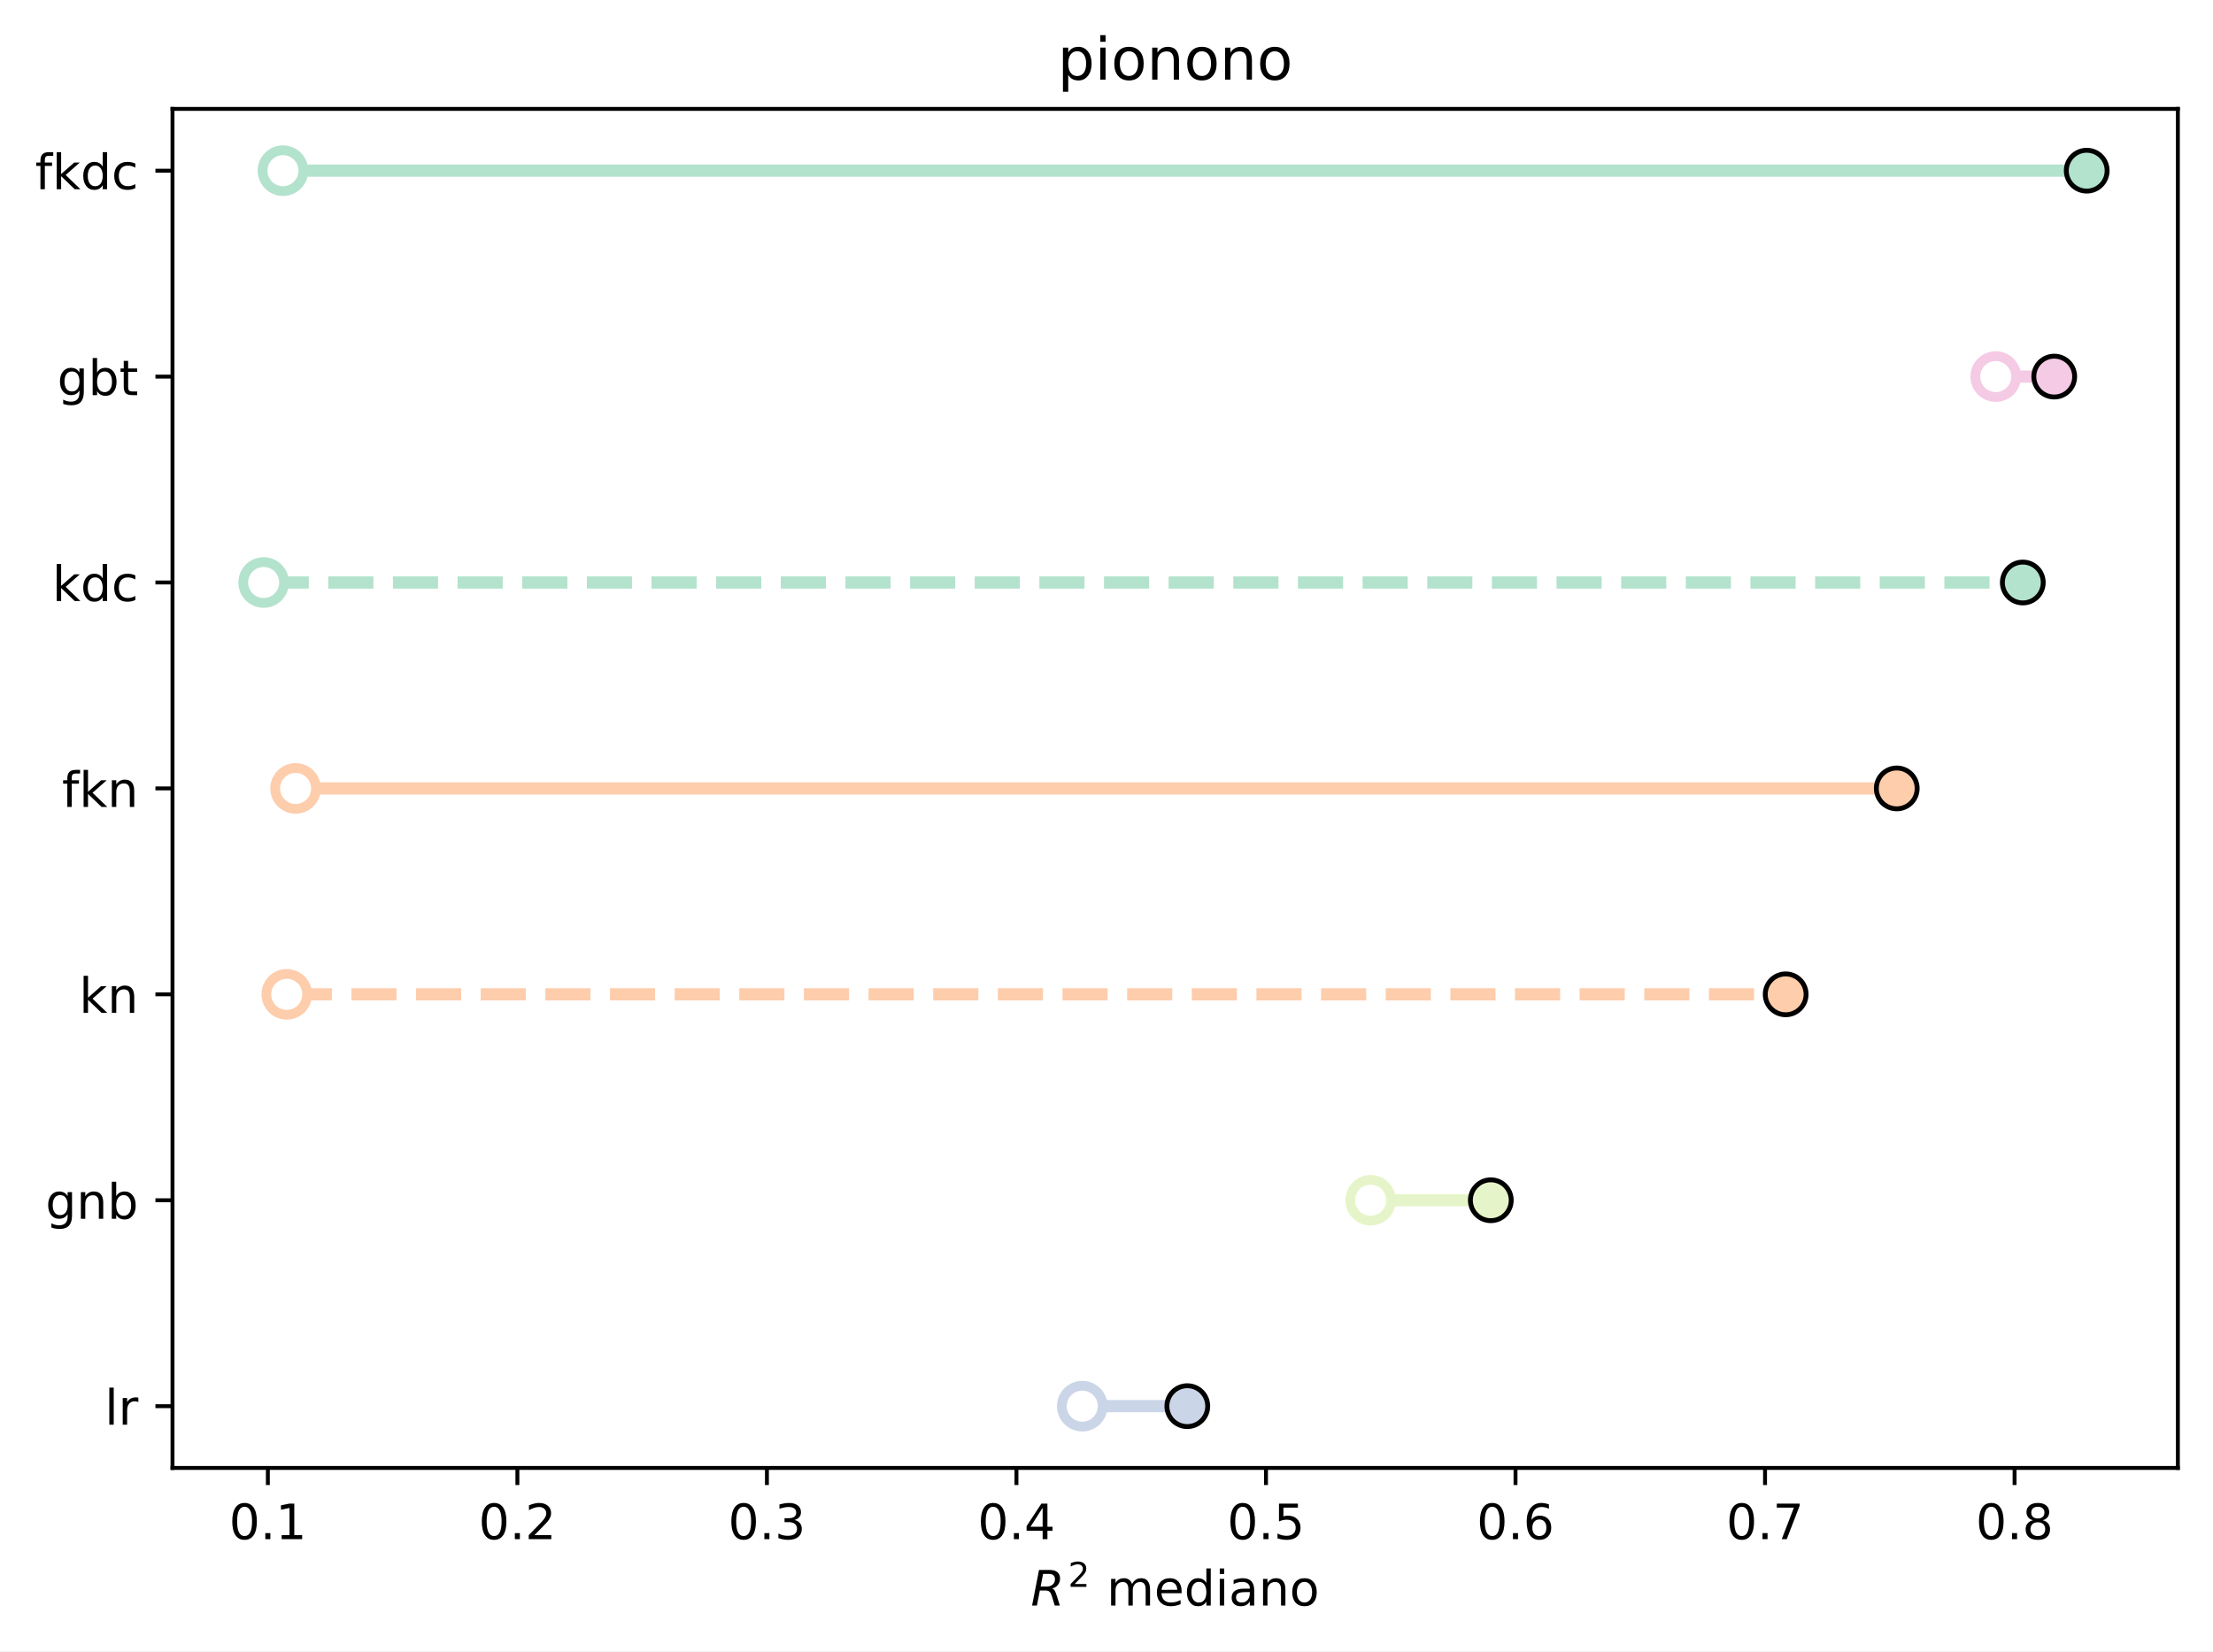
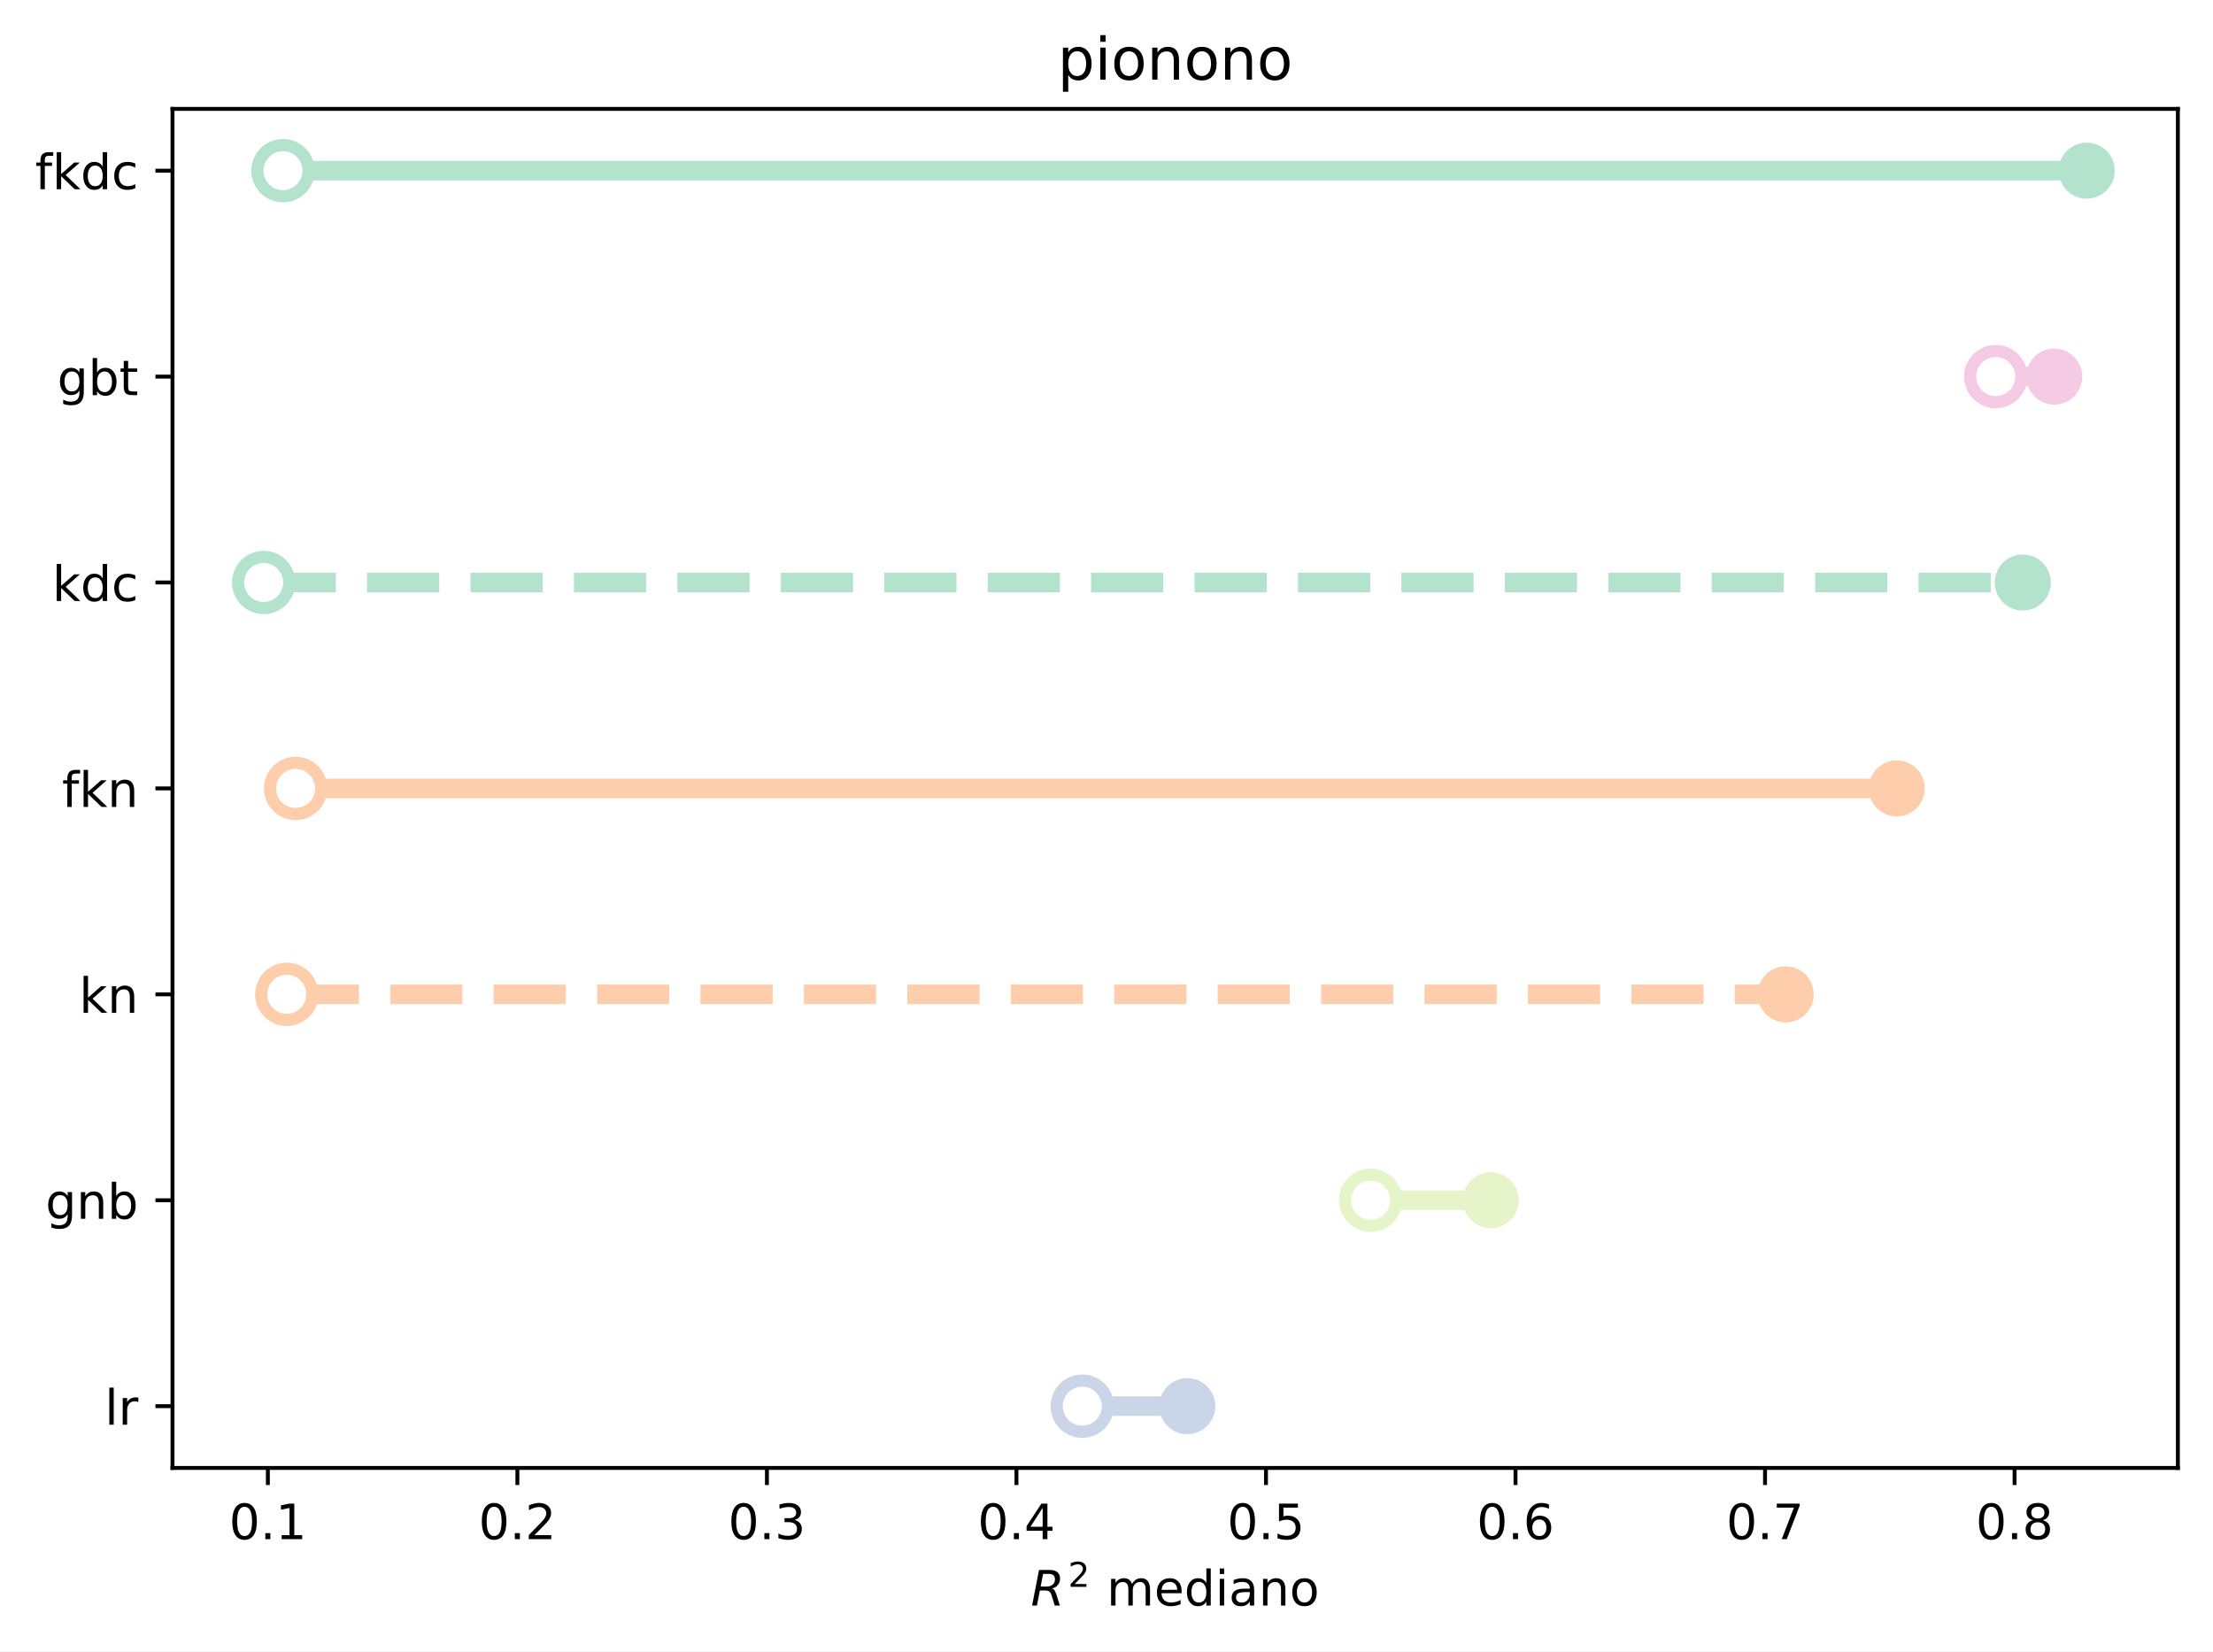
<svg xmlns="http://www.w3.org/2000/svg" xmlns:xlink="http://www.w3.org/1999/xlink" width="453.6pt" height="338.4pt" viewBox="0 0 453.6 338.4" version="1.1">
  <defs>
    <style type="text/css">*{stroke-linejoin: round; stroke-linecap: butt}</style>
  </defs>
  <g id="figure_1">
    <g id="patch_1">
      <path d="M 0 338.4  L 453.6 338.4  L 453.6 0  L 0 0  z " style="fill: #ffffff" />
    </g>
    <g id="axes_1">
      <g id="patch_2">
        <path d="M 35.358 300.844  L 446.4 300.844  L 446.4 22.318  L 35.358 22.318  z " style="fill: #ffffff" />
      </g>
      <g id="line2d_1">
-         <path d="M 221.831 288.183  L 243.363 288.183  " clip-path="url(#pe25ac5fc2d)" style="fill: none; stroke: #cbd5e8; stroke-width: 2.5; stroke-linecap: square" />
+         <path d="M 221.831 288.183  L 243.363 288.183  " clip-path="url(#pe25ac5fc2d)" style="fill: none; stroke: #cbd5e8; stroke-width: 4; stroke-linecap: square" />
      </g>
      <g id="line2d_2">
-         <path d="M 280.936 245.983  L 305.572 245.983  " clip-path="url(#pe25ac5fc2d)" style="fill: none; stroke: #e6f5c9; stroke-width: 2.5; stroke-linecap: square" />
+         <path d="M 280.936 245.983  L 305.572 245.983  " clip-path="url(#pe25ac5fc2d)" style="fill: none; stroke: #e6f5c9; stroke-width: 4; stroke-linecap: square" />
      </g>
      <g id="line2d_3">
-         <path d="M 58.78 203.782  L 366.011 203.782  " clip-path="url(#pe25ac5fc2d)" style="fill: none; stroke-dasharray: 9.25,4; stroke-dashoffset: 0; stroke: #fdcdac; stroke-width: 2.5" />
+         <path d="M 58.78 203.782  L 366.011 203.782  " clip-path="url(#pe25ac5fc2d)" style="fill: none; stroke-dasharray: 14.8,6.4; stroke-dashoffset: 0; stroke: #fdcdac; stroke-width: 4" />
      </g>
      <g id="line2d_4">
-         <path d="M 60.587 161.581  L 388.778 161.581  " clip-path="url(#pe25ac5fc2d)" style="fill: none; stroke: #fdcdac; stroke-width: 2.5; stroke-linecap: square" />
+         <path d="M 60.587 161.581  L 388.778 161.581  " clip-path="url(#pe25ac5fc2d)" style="fill: none; stroke: #fdcdac; stroke-width: 4; stroke-linecap: square" />
      </g>
      <g id="line2d_5">
-         <path d="M 54.042 119.38  L 414.616 119.38  " clip-path="url(#pe25ac5fc2d)" style="fill: none; stroke-dasharray: 9.25,4; stroke-dashoffset: 0; stroke: #b3e2cd; stroke-width: 2.5" />
+         <path d="M 54.042 119.38  L 414.616 119.38  " clip-path="url(#pe25ac5fc2d)" style="fill: none; stroke-dasharray: 14.8,6.4; stroke-dashoffset: 0; stroke: #b3e2cd; stroke-width: 4" />
      </g>
      <g id="line2d_6">
-         <path d="M 409.068 77.179  L 421.059 77.179  " clip-path="url(#pe25ac5fc2d)" style="fill: none; stroke: #f4cae4; stroke-width: 2.5; stroke-linecap: square" />
+         <path d="M 409.068 77.179  L 421.059 77.179  " clip-path="url(#pe25ac5fc2d)" style="fill: none; stroke: #f4cae4; stroke-width: 4; stroke-linecap: square" />
      </g>
      <g id="line2d_7">
-         <path d="M 58.002 34.978  L 427.716 34.978  " clip-path="url(#pe25ac5fc2d)" style="fill: none; stroke: #b3e2cd; stroke-width: 2.5; stroke-linecap: square" />
+         <path d="M 58.002 34.978  L 427.716 34.978  " clip-path="url(#pe25ac5fc2d)" style="fill: none; stroke: #b3e2cd; stroke-width: 4; stroke-linecap: square" />
      </g>
      <g id="matplotlib.axis_1">
        <g id="xtick_1">
          <g id="line2d_8">
            <defs>
              <path id="m38f3b05bbe" d="M 0 0  L 0 3.5  " style="stroke: #000000; stroke-width: 0.8" />
            </defs>
            <g>
              <use xlink:href="#m38f3b05bbe" x="54.903" y="300.844" style="stroke: #000000; stroke-width: 0.8" />
            </g>
          </g>
          <g id="text_1">
            <g transform="translate(46.9513 315.4422) scale(0.1 -0.1)">
              <defs>
                <path id="DejaVuSans-30" d="M 2034 4250  Q 1547 4250 1301 3770  Q 1056 3291 1056 2328  Q 1056 1369 1301 889  Q 1547 409 2034 409  Q 2525 409 2770 889  Q 3016 1369 3016 2328  Q 3016 3291 2770 3770  Q 2525 4250 2034 4250  z M 2034 4750  Q 2819 4750 3233 4129  Q 3647 3509 3647 2328  Q 3647 1150 3233 529  Q 2819 -91 2034 -91  Q 1250 -91 836 529  Q 422 1150 422 2328  Q 422 3509 836 4129  Q 1250 4750 2034 4750  z " transform="scale(0.015625)" />
                <path id="DejaVuSans-2e" d="M 684 794  L 1344 794  L 1344 0  L 684 0  L 684 794  z " transform="scale(0.015625)" />
                <path id="DejaVuSans-31" d="M 794 531  L 1825 531  L 1825 4091  L 703 3866  L 703 4441  L 1819 4666  L 2450 4666  L 2450 531  L 3481 531  L 3481 0  L 794 0  L 794 531  z " transform="scale(0.015625)" />
              </defs>
              <use xlink:href="#DejaVuSans-30" />
              <use xlink:href="#DejaVuSans-2e" transform="translate(63.62305 0)" />
              <use xlink:href="#DejaVuSans-31" transform="translate(95.41016 0)" />
            </g>
          </g>
        </g>
        <g id="xtick_2">
          <g id="line2d_9">
            <g>
              <use xlink:href="#m38f3b05bbe" x="106.049" y="300.844" style="stroke: #000000; stroke-width: 0.8" />
            </g>
          </g>
          <g id="text_2">
            <g transform="translate(98.09774 315.4422) scale(0.1 -0.1)">
              <defs>
                <path id="DejaVuSans-32" d="M 1228 531  L 3431 531  L 3431 0  L 469 0  L 469 531  Q 828 903 1448 1529  Q 2069 2156 2228 2338  Q 2531 2678 2651 2914  Q 2772 3150 2772 3378  Q 2772 3750 2511 3984  Q 2250 4219 1831 4219  Q 1534 4219 1204 4116  Q 875 4013 500 3803  L 500 4441  Q 881 4594 1212 4672  Q 1544 4750 1819 4750  Q 2544 4750 2975 4387  Q 3406 4025 3406 3419  Q 3406 3131 3298 2873  Q 3191 2616 2906 2266  Q 2828 2175 2409 1742  Q 1991 1309 1228 531  z " transform="scale(0.015625)" />
              </defs>
              <use xlink:href="#DejaVuSans-30" />
              <use xlink:href="#DejaVuSans-2e" transform="translate(63.62305 0)" />
              <use xlink:href="#DejaVuSans-32" transform="translate(95.41016 0)" />
            </g>
          </g>
        </g>
        <g id="xtick_3">
          <g id="line2d_10">
            <g>
              <use xlink:href="#m38f3b05bbe" x="157.196" y="300.844" style="stroke: #000000; stroke-width: 0.8" />
            </g>
          </g>
          <g id="text_3">
            <g transform="translate(149.2442 315.4422) scale(0.1 -0.1)">
              <defs>
                <path id="DejaVuSans-33" d="M 2597 2516  Q 3050 2419 3304 2112  Q 3559 1806 3559 1356  Q 3559 666 3084 287  Q 2609 -91 1734 -91  Q 1441 -91 1130 -33  Q 819 25 488 141  L 488 750  Q 750 597 1062 519  Q 1375 441 1716 441  Q 2309 441 2620 675  Q 2931 909 2931 1356  Q 2931 1769 2642 2001  Q 2353 2234 1838 2234  L 1294 2234  L 1294 2753  L 1863 2753  Q 2328 2753 2575 2939  Q 2822 3125 2822 3475  Q 2822 3834 2567 4026  Q 2313 4219 1838 4219  Q 1578 4219 1281 4162  Q 984 4106 628 3988  L 628 4550  Q 988 4650 1302 4700  Q 1616 4750 1894 4750  Q 2613 4750 3031 4423  Q 3450 4097 3450 3541  Q 3450 3153 3228 2886  Q 3006 2619 2597 2516  z " transform="scale(0.015625)" />
              </defs>
              <use xlink:href="#DejaVuSans-30" />
              <use xlink:href="#DejaVuSans-2e" transform="translate(63.62305 0)" />
              <use xlink:href="#DejaVuSans-33" transform="translate(95.41016 0)" />
            </g>
          </g>
        </g>
        <g id="xtick_4">
          <g id="line2d_11">
            <g>
              <use xlink:href="#m38f3b05bbe" x="208.342" y="300.844" style="stroke: #000000; stroke-width: 0.8" />
            </g>
          </g>
          <g id="text_4">
            <g transform="translate(200.3906 315.4422) scale(0.1 -0.1)">
              <defs>
                <path id="DejaVuSans-34" d="M 2419 4116  L 825 1625  L 2419 1625  L 2419 4116  z M 2253 4666  L 3047 4666  L 3047 1625  L 3713 1625  L 3713 1100  L 3047 1100  L 3047 0  L 2419 0  L 2419 1100  L 313 1100  L 313 1709  L 2253 4666  z " transform="scale(0.015625)" />
              </defs>
              <use xlink:href="#DejaVuSans-30" />
              <use xlink:href="#DejaVuSans-2e" transform="translate(63.62305 0)" />
              <use xlink:href="#DejaVuSans-34" transform="translate(95.41016 0)" />
            </g>
          </g>
        </g>
        <g id="xtick_5">
          <g id="line2d_12">
            <g>
              <use xlink:href="#m38f3b05bbe" x="259.489" y="300.844" style="stroke: #000000; stroke-width: 0.8" />
            </g>
          </g>
          <g id="text_5">
            <g transform="translate(251.537 315.4422) scale(0.1 -0.1)">
              <defs>
                <path id="DejaVuSans-35" d="M 691 4666  L 3169 4666  L 3169 4134  L 1269 4134  L 1269 2991  Q 1406 3038 1543 3061  Q 1681 3084 1819 3084  Q 2600 3084 3056 2656  Q 3513 2228 3513 1497  Q 3513 744 3044 326  Q 2575 -91 1722 -91  Q 1428 -91 1123 -41  Q 819 9 494 109  L 494 744  Q 775 591 1075 516  Q 1375 441 1709 441  Q 2250 441 2565 725  Q 2881 1009 2881 1497  Q 2881 1984 2565 2268  Q 2250 2553 1709 2553  Q 1456 2553 1204 2497  Q 953 2441 691 2322  L 691 4666  z " transform="scale(0.015625)" />
              </defs>
              <use xlink:href="#DejaVuSans-30" />
              <use xlink:href="#DejaVuSans-2e" transform="translate(63.62305 0)" />
              <use xlink:href="#DejaVuSans-35" transform="translate(95.41016 0)" />
            </g>
          </g>
        </g>
        <g id="xtick_6">
          <g id="line2d_13">
            <g>
              <use xlink:href="#m38f3b05bbe" x="310.635" y="300.844" style="stroke: #000000; stroke-width: 0.8" />
            </g>
          </g>
          <g id="text_6">
            <g transform="translate(302.6835 315.4422) scale(0.1 -0.1)">
              <defs>
                <path id="DejaVuSans-36" d="M 2113 2584  Q 1688 2584 1439 2293  Q 1191 2003 1191 1497  Q 1191 994 1439 701  Q 1688 409 2113 409  Q 2538 409 2786 701  Q 3034 994 3034 1497  Q 3034 2003 2786 2293  Q 2538 2584 2113 2584  z M 3366 4563  L 3366 3988  Q 3128 4100 2886 4159  Q 2644 4219 2406 4219  Q 1781 4219 1451 3797  Q 1122 3375 1075 2522  Q 1259 2794 1537 2939  Q 1816 3084 2150 3084  Q 2853 3084 3261 2657  Q 3669 2231 3669 1497  Q 3669 778 3244 343  Q 2819 -91 2113 -91  Q 1303 -91 875 529  Q 447 1150 447 2328  Q 447 3434 972 4092  Q 1497 4750 2381 4750  Q 2619 4750 2861 4703  Q 3103 4656 3366 4563  z " transform="scale(0.015625)" />
              </defs>
              <use xlink:href="#DejaVuSans-30" />
              <use xlink:href="#DejaVuSans-2e" transform="translate(63.62305 0)" />
              <use xlink:href="#DejaVuSans-36" transform="translate(95.41016 0)" />
            </g>
          </g>
        </g>
        <g id="xtick_7">
          <g id="line2d_14">
            <g>
              <use xlink:href="#m38f3b05bbe" x="361.781" y="300.844" style="stroke: #000000; stroke-width: 0.8" />
            </g>
          </g>
          <g id="text_7">
            <g transform="translate(353.8299 315.4422) scale(0.1 -0.1)">
              <defs>
                <path id="DejaVuSans-37" d="M 525 4666  L 3525 4666  L 3525 4397  L 1831 0  L 1172 0  L 2766 4134  L 525 4134  L 525 4666  z " transform="scale(0.015625)" />
              </defs>
              <use xlink:href="#DejaVuSans-30" />
              <use xlink:href="#DejaVuSans-2e" transform="translate(63.62305 0)" />
              <use xlink:href="#DejaVuSans-37" transform="translate(95.41016 0)" />
            </g>
          </g>
        </g>
        <g id="xtick_8">
          <g id="line2d_15">
            <g>
              <use xlink:href="#m38f3b05bbe" x="412.928" y="300.844" style="stroke: #000000; stroke-width: 0.8" />
            </g>
          </g>
          <g id="text_8">
            <g transform="translate(404.9763 315.4422) scale(0.1 -0.1)">
              <defs>
                <path id="DejaVuSans-38" d="M 2034 2216  Q 1584 2216 1326 1975  Q 1069 1734 1069 1313  Q 1069 891 1326 650  Q 1584 409 2034 409  Q 2484 409 2743 651  Q 3003 894 3003 1313  Q 3003 1734 2745 1975  Q 2488 2216 2034 2216  z M 1403 2484  Q 997 2584 770 2862  Q 544 3141 544 3541  Q 544 4100 942 4425  Q 1341 4750 2034 4750  Q 2731 4750 3128 4425  Q 3525 4100 3525 3541  Q 3525 3141 3298 2862  Q 3072 2584 2669 2484  Q 3125 2378 3379 2068  Q 3634 1759 3634 1313  Q 3634 634 3220 271  Q 2806 -91 2034 -91  Q 1263 -91 848 271  Q 434 634 434 1313  Q 434 1759 690 2068  Q 947 2378 1403 2484  z M 1172 3481  Q 1172 3119 1398 2916  Q 1625 2713 2034 2713  Q 2441 2713 2670 2916  Q 2900 3119 2900 3481  Q 2900 3844 2670 4047  Q 2441 4250 2034 4250  Q 1625 4250 1398 4047  Q 1172 3844 1172 3481  z " transform="scale(0.015625)" />
              </defs>
              <use xlink:href="#DejaVuSans-30" />
              <use xlink:href="#DejaVuSans-2e" transform="translate(63.62305 0)" />
              <use xlink:href="#DejaVuSans-38" transform="translate(95.41016 0)" />
            </g>
          </g>
        </g>
        <g id="text_9">
          <g transform="translate(211.2789 329.1203) scale(0.1 -0.1)">
            <defs>
              <path id="DejaVuSans-Oblique-52" d="M 1613 4147  L 1294 2491  L 2106 2491  Q 2584 2491 2879 2755  Q 3175 3019 3175 3444  Q 3175 3784 2976 3965  Q 2778 4147 2406 4147  L 1613 4147  z M 2772 2241  Q 2972 2194 3105 2009  Q 3238 1825 3413 1275  L 3809 0  L 3144 0  L 2778 1197  Q 2638 1659 2453 1815  Q 2269 1972 1888 1972  L 1191 1972  L 806 0  L 172 0  L 1081 4666  L 2503 4666  Q 3150 4666 3495 4373  Q 3841 4081 3841 3531  Q 3841 3044 3547 2687  Q 3253 2331 2772 2241  z " transform="scale(0.015625)" />
              <path id="DejaVuSans-20" transform="scale(0.015625)" />
              <path id="DejaVuSans-6d" d="M 3328 2828  Q 3544 3216 3844 3400  Q 4144 3584 4550 3584  Q 5097 3584 5394 3201  Q 5691 2819 5691 2113  L 5691 0  L 5113 0  L 5113 2094  Q 5113 2597 4934 2840  Q 4756 3084 4391 3084  Q 3944 3084 3684 2787  Q 3425 2491 3425 1978  L 3425 0  L 2847 0  L 2847 2094  Q 2847 2600 2669 2842  Q 2491 3084 2119 3084  Q 1678 3084 1418 2786  Q 1159 2488 1159 1978  L 1159 0  L 581 0  L 581 3500  L 1159 3500  L 1159 2956  Q 1356 3278 1631 3431  Q 1906 3584 2284 3584  Q 2666 3584 2933 3390  Q 3200 3197 3328 2828  z " transform="scale(0.015625)" />
              <path id="DejaVuSans-65" d="M 3597 1894  L 3597 1613  L 953 1613  Q 991 1019 1311 708  Q 1631 397 2203 397  Q 2534 397 2845 478  Q 3156 559 3463 722  L 3463 178  Q 3153 47 2828 -22  Q 2503 -91 2169 -91  Q 1331 -91 842 396  Q 353 884 353 1716  Q 353 2575 817 3079  Q 1281 3584 2069 3584  Q 2775 3584 3186 3129  Q 3597 2675 3597 1894  z M 3022 2063  Q 3016 2534 2758 2815  Q 2500 3097 2075 3097  Q 1594 3097 1305 2825  Q 1016 2553 972 2059  L 3022 2063  z " transform="scale(0.015625)" />
              <path id="DejaVuSans-64" d="M 2906 2969  L 2906 4863  L 3481 4863  L 3481 0  L 2906 0  L 2906 525  Q 2725 213 2448 61  Q 2172 -91 1784 -91  Q 1150 -91 751 415  Q 353 922 353 1747  Q 353 2572 751 3078  Q 1150 3584 1784 3584  Q 2172 3584 2448 3432  Q 2725 3281 2906 2969  z M 947 1747  Q 947 1113 1208 752  Q 1469 391 1925 391  Q 2381 391 2643 752  Q 2906 1113 2906 1747  Q 2906 2381 2643 2742  Q 2381 3103 1925 3103  Q 1469 3103 1208 2742  Q 947 2381 947 1747  z " transform="scale(0.015625)" />
              <path id="DejaVuSans-69" d="M 603 3500  L 1178 3500  L 1178 0  L 603 0  L 603 3500  z M 603 4863  L 1178 4863  L 1178 4134  L 603 4134  L 603 4863  z " transform="scale(0.015625)" />
              <path id="DejaVuSans-61" d="M 2194 1759  Q 1497 1759 1228 1600  Q 959 1441 959 1056  Q 959 750 1161 570  Q 1363 391 1709 391  Q 2188 391 2477 730  Q 2766 1069 2766 1631  L 2766 1759  L 2194 1759  z M 3341 1997  L 3341 0  L 2766 0  L 2766 531  Q 2569 213 2275 61  Q 1981 -91 1556 -91  Q 1019 -91 701 211  Q 384 513 384 1019  Q 384 1609 779 1909  Q 1175 2209 1959 2209  L 2766 2209  L 2766 2266  Q 2766 2663 2505 2880  Q 2244 3097 1772 3097  Q 1472 3097 1187 3025  Q 903 2953 641 2809  L 641 3341  Q 956 3463 1253 3523  Q 1550 3584 1831 3584  Q 2591 3584 2966 3190  Q 3341 2797 3341 1997  z " transform="scale(0.015625)" />
              <path id="DejaVuSans-6e" d="M 3513 2113  L 3513 0  L 2938 0  L 2938 2094  Q 2938 2591 2744 2837  Q 2550 3084 2163 3084  Q 1697 3084 1428 2787  Q 1159 2491 1159 1978  L 1159 0  L 581 0  L 581 3500  L 1159 3500  L 1159 2956  Q 1366 3272 1645 3428  Q 1925 3584 2291 3584  Q 2894 3584 3203 3211  Q 3513 2838 3513 2113  z " transform="scale(0.015625)" />
              <path id="DejaVuSans-6f" d="M 1959 3097  Q 1497 3097 1228 2736  Q 959 2375 959 1747  Q 959 1119 1226 758  Q 1494 397 1959 397  Q 2419 397 2687 759  Q 2956 1122 2956 1747  Q 2956 2369 2687 2733  Q 2419 3097 1959 3097  z M 1959 3584  Q 2709 3584 3137 3096  Q 3566 2609 3566 1747  Q 3566 888 3137 398  Q 2709 -91 1959 -91  Q 1206 -91 779 398  Q 353 888 353 1747  Q 353 2609 779 3096  Q 1206 3584 1959 3584  z " transform="scale(0.015625)" />
            </defs>
            <use xlink:href="#DejaVuSans-Oblique-52" transform="translate(0 0.765625)" />
            <use xlink:href="#DejaVuSans-32" transform="translate(76.49919 39.04688) scale(0.7)" />
            <use xlink:href="#DejaVuSans-20" transform="translate(123.7697 0.765625)" />
            <use xlink:href="#DejaVuSans-6d" transform="translate(155.5568 0.765625)" />
            <use xlink:href="#DejaVuSans-65" transform="translate(252.9689 0.765625)" />
            <use xlink:href="#DejaVuSans-64" transform="translate(314.4924 0.765625)" />
            <use xlink:href="#DejaVuSans-69" transform="translate(377.9689 0.765625)" />
            <use xlink:href="#DejaVuSans-61" transform="translate(405.7521 0.765625)" />
            <use xlink:href="#DejaVuSans-6e" transform="translate(467.0314 0.765625)" />
            <use xlink:href="#DejaVuSans-6f" transform="translate(530.4103 0.765625)" />
          </g>
        </g>
      </g>
      <g id="matplotlib.axis_2">
        <g id="ytick_1">
          <g id="line2d_16">
            <defs>
              <path id="mbd2f377c6c" d="M 0 0  L -3.5 0  " style="stroke: #000000; stroke-width: 0.8" />
            </defs>
            <g>
              <use xlink:href="#mbd2f377c6c" x="35.358" y="288.183" style="stroke: #000000; stroke-width: 0.8" />
            </g>
          </g>
          <g id="text_10">
            <g transform="translate(21.46875 291.9827) scale(0.1 -0.1)">
              <defs>
                <path id="DejaVuSans-6c" d="M 603 4863  L 1178 4863  L 1178 0  L 603 0  L 603 4863  z " transform="scale(0.015625)" />
                <path id="DejaVuSans-72" d="M 2631 2963  Q 2534 3019 2420 3045  Q 2306 3072 2169 3072  Q 1681 3072 1420 2755  Q 1159 2438 1159 1844  L 1159 0  L 581 0  L 581 3500  L 1159 3500  L 1159 2956  Q 1341 3275 1631 3429  Q 1922 3584 2338 3584  Q 2397 3584 2469 3576  Q 2541 3569 2628 3553  L 2631 2963  z " transform="scale(0.015625)" />
              </defs>
              <use xlink:href="#DejaVuSans-6c" />
              <use xlink:href="#DejaVuSans-72" transform="translate(27.7832 0)" />
            </g>
          </g>
        </g>
        <g id="ytick_2">
          <g id="line2d_17">
            <g>
              <use xlink:href="#mbd2f377c6c" x="35.358" y="245.983" style="stroke: #000000; stroke-width: 0.8" />
            </g>
          </g>
          <g id="text_11">
            <g transform="translate(9.323438 249.7819) scale(0.1 -0.1)">
              <defs>
                <path id="DejaVuSans-67" d="M 2906 1791  Q 2906 2416 2648 2759  Q 2391 3103 1925 3103  Q 1463 3103 1205 2759  Q 947 2416 947 1791  Q 947 1169 1205 825  Q 1463 481 1925 481  Q 2391 481 2648 825  Q 2906 1169 2906 1791  z M 3481 434  Q 3481 -459 3084 -895  Q 2688 -1331 1869 -1331  Q 1566 -1331 1297 -1286  Q 1028 -1241 775 -1147  L 775 -588  Q 1028 -725 1275 -790  Q 1522 -856 1778 -856  Q 2344 -856 2625 -561  Q 2906 -266 2906 331  L 2906 616  Q 2728 306 2450 153  Q 2172 0 1784 0  Q 1141 0 747 490  Q 353 981 353 1791  Q 353 2603 747 3093  Q 1141 3584 1784 3584  Q 2172 3584 2450 3431  Q 2728 3278 2906 2969  L 2906 3500  L 3481 3500  L 3481 434  z " transform="scale(0.015625)" />
                <path id="DejaVuSans-62" d="M 3116 1747  Q 3116 2381 2855 2742  Q 2594 3103 2138 3103  Q 1681 3103 1420 2742  Q 1159 2381 1159 1747  Q 1159 1113 1420 752  Q 1681 391 2138 391  Q 2594 391 2855 752  Q 3116 1113 3116 1747  z M 1159 2969  Q 1341 3281 1617 3432  Q 1894 3584 2278 3584  Q 2916 3584 3314 3078  Q 3713 2572 3713 1747  Q 3713 922 3314 415  Q 2916 -91 2278 -91  Q 1894 -91 1617 61  Q 1341 213 1159 525  L 1159 0  L 581 0  L 581 4863  L 1159 4863  L 1159 2969  z " transform="scale(0.015625)" />
              </defs>
              <use xlink:href="#DejaVuSans-67" />
              <use xlink:href="#DejaVuSans-6e" transform="translate(63.47656 0)" />
              <use xlink:href="#DejaVuSans-62" transform="translate(126.8555 0)" />
            </g>
          </g>
        </g>
        <g id="ytick_3">
          <g id="line2d_18">
            <g>
              <use xlink:href="#mbd2f377c6c" x="35.358" y="203.782" style="stroke: #000000; stroke-width: 0.8" />
            </g>
          </g>
          <g id="text_12">
            <g transform="translate(16.22969 207.581) scale(0.1 -0.1)">
              <defs>
                <path id="DejaVuSans-6b" d="M 581 4863  L 1159 4863  L 1159 1991  L 2875 3500  L 3609 3500  L 1753 1863  L 3688 0  L 2938 0  L 1159 1709  L 1159 0  L 581 0  L 581 4863  z " transform="scale(0.015625)" />
              </defs>
              <use xlink:href="#DejaVuSans-6b" />
              <use xlink:href="#DejaVuSans-6e" transform="translate(57.91016 0)" />
            </g>
          </g>
        </g>
        <g id="ytick_4">
          <g id="line2d_19">
            <g>
              <use xlink:href="#mbd2f377c6c" x="35.358" y="161.581" style="stroke: #000000; stroke-width: 0.8" />
            </g>
          </g>
          <g id="text_13">
            <g transform="translate(12.70937 165.3802) scale(0.1 -0.1)">
              <defs>
                <path id="DejaVuSans-66" d="M 2375 4863  L 2375 4384  L 1825 4384  Q 1516 4384 1395 4259  Q 1275 4134 1275 3809  L 1275 3500  L 2222 3500  L 2222 3053  L 1275 3053  L 1275 0  L 697 0  L 697 3053  L 147 3053  L 147 3500  L 697 3500  L 697 3744  Q 697 4328 969 4595  Q 1241 4863 1831 4863  L 2375 4863  z " transform="scale(0.015625)" />
              </defs>
              <use xlink:href="#DejaVuSans-66" />
              <use xlink:href="#DejaVuSans-6b" transform="translate(35.20508 0)" />
              <use xlink:href="#DejaVuSans-6e" transform="translate(93.11523 0)" />
            </g>
          </g>
        </g>
        <g id="ytick_5">
          <g id="line2d_20">
            <g>
              <use xlink:href="#mbd2f377c6c" x="35.358" y="119.38" style="stroke: #000000; stroke-width: 0.8" />
            </g>
          </g>
          <g id="text_14">
            <g transform="translate(10.72031 123.1793) scale(0.1 -0.1)">
              <defs>
                <path id="DejaVuSans-63" d="M 3122 3366  L 3122 2828  Q 2878 2963 2633 3030  Q 2388 3097 2138 3097  Q 1578 3097 1268 2742  Q 959 2388 959 1747  Q 959 1106 1268 751  Q 1578 397 2138 397  Q 2388 397 2633 464  Q 2878 531 3122 666  L 3122 134  Q 2881 22 2623 -34  Q 2366 -91 2075 -91  Q 1284 -91 818 406  Q 353 903 353 1747  Q 353 2603 823 3093  Q 1294 3584 2113 3584  Q 2378 3584 2631 3529  Q 2884 3475 3122 3366  z " transform="scale(0.015625)" />
              </defs>
              <use xlink:href="#DejaVuSans-6b" />
              <use xlink:href="#DejaVuSans-64" transform="translate(57.91016 0)" />
              <use xlink:href="#DejaVuSans-63" transform="translate(121.3867 0)" />
            </g>
          </g>
        </g>
        <g id="ytick_6">
          <g id="line2d_21">
            <g>
              <use xlink:href="#mbd2f377c6c" x="35.358" y="77.179" style="stroke: #000000; stroke-width: 0.8" />
            </g>
          </g>
          <g id="text_15">
            <g transform="translate(11.74062 80.97845) scale(0.1 -0.1)">
              <defs>
                <path id="DejaVuSans-74" d="M 1172 4494  L 1172 3500  L 2356 3500  L 2356 3053  L 1172 3053  L 1172 1153  Q 1172 725 1289 603  Q 1406 481 1766 481  L 2356 481  L 2356 0  L 1766 0  Q 1100 0 847 248  Q 594 497 594 1153  L 594 3053  L 172 3053  L 172 3500  L 594 3500  L 594 4494  L 1172 4494  z " transform="scale(0.015625)" />
              </defs>
              <use xlink:href="#DejaVuSans-67" />
              <use xlink:href="#DejaVuSans-62" transform="translate(63.47656 0)" />
              <use xlink:href="#DejaVuSans-74" transform="translate(126.9531 0)" />
            </g>
          </g>
        </g>
        <g id="ytick_7">
          <g id="line2d_22">
            <g>
              <use xlink:href="#mbd2f377c6c" x="35.358" y="34.978" style="stroke: #000000; stroke-width: 0.8" />
            </g>
          </g>
          <g id="text_16">
            <g transform="translate(7.2 38.7776) scale(0.1 -0.1)">
              <use xlink:href="#DejaVuSans-66" />
              <use xlink:href="#DejaVuSans-6b" transform="translate(35.20508 0)" />
              <use xlink:href="#DejaVuSans-64" transform="translate(93.11523 0)" />
              <use xlink:href="#DejaVuSans-63" transform="translate(156.5918 0)" />
            </g>
          </g>
        </g>
      </g>
      <g id="PathCollection_1">
        <defs>
-           <path id="m4271cac043" d="M 0 4.183  C 1.109 4.183 2.174 3.743 2.958 2.958  C 3.743 2.174 4.183 1.109 4.183 0  C 4.183 -1.109 3.743 -2.174 2.958 -2.958  C 2.174 -3.743 1.109 -4.183 0 -4.183  C -1.109 -4.183 -2.174 -3.743 -2.958 -2.958  C -3.743 -2.174 -4.183 -1.109 -4.183 0  C -4.183 1.109 -3.743 2.174 -2.958 2.958  C -2.174 3.743 -1.109 4.183 0 4.183  z " style="stroke: #000000" />
-         </defs>
-         <g clip-path="url(#pe25ac5fc2d)">
-           <use xlink:href="#m4271cac043" x="243.363" y="288.183" style="fill: #cbd5e8; stroke: #000000" />
+           <path id="mf907cb4a8f" d="M 0 5.244  C 1.391 5.244 2.725 4.691 3.708 3.708  C 4.691 2.725 5.244 1.391 5.244 0  C 5.244 -1.391 4.691 -2.725 3.708 -3.708  C 2.725 -4.691 1.391 -5.244 0 -5.244  C -1.391 -5.244 -2.725 -4.691 -3.708 -3.708  C -4.691 -2.725 -5.244 -1.391 -5.244 0  C -5.244 1.391 -4.691 2.725 -3.708 3.708  C -2.725 4.691 -1.391 5.244 0 5.244  z " style="stroke: #cbd5e8" />
+         </defs>
+         <g clip-path="url(#pe25ac5fc2d)">
+           <use xlink:href="#mf907cb4a8f" x="243.363" y="288.183" style="fill: #cbd5e8; stroke: #cbd5e8" />
        </g>
      </g>
      <g id="PathCollection_2">
        <defs>
-           <path id="mf19dd110a5" d="M 0 4.183  C 1.109 4.183 2.174 3.743 2.958 2.958  C 3.743 2.174 4.183 1.109 4.183 0  C 4.183 -1.109 3.743 -2.174 2.958 -2.958  C 2.174 -3.743 1.109 -4.183 0 -4.183  C -1.109 -4.183 -2.174 -3.743 -2.958 -2.958  C -3.743 -2.174 -4.183 -1.109 -4.183 0  C -4.183 1.109 -3.743 2.174 -2.958 2.958  C -2.174 3.743 -1.109 4.183 0 4.183  z " style="stroke: #cbd5e8; stroke-width: 2" />
-         </defs>
-         <g clip-path="url(#pe25ac5fc2d)">
-           <use xlink:href="#mf19dd110a5" x="221.831" y="288.183" style="fill: #ffffff; stroke: #cbd5e8; stroke-width: 2" />
+           <path id="m693ed2e438" d="M 0 5.244  C 1.391 5.244 2.725 4.691 3.708 3.708  C 4.691 2.725 5.244 1.391 5.244 0  C 5.244 -1.391 4.691 -2.725 3.708 -3.708  C 2.725 -4.691 1.391 -5.244 0 -5.244  C -1.391 -5.244 -2.725 -4.691 -3.708 -3.708  C -4.691 -2.725 -5.244 -1.391 -5.244 0  C -5.244 1.391 -4.691 2.725 -3.708 3.708  C -2.725 4.691 -1.391 5.244 0 5.244  z " style="stroke: #cbd5e8; stroke-width: 2.5" />
+         </defs>
+         <g clip-path="url(#pe25ac5fc2d)">
+           <use xlink:href="#m693ed2e438" x="221.831" y="288.183" style="fill: #ffffff; stroke: #cbd5e8; stroke-width: 2.5" />
        </g>
      </g>
      <g id="PathCollection_3">
        <defs>
-           <path id="mc0f73fe327" d="M 0 4.183  C 1.109 4.183 2.174 3.743 2.958 2.958  C 3.743 2.174 4.183 1.109 4.183 0  C 4.183 -1.109 3.743 -2.174 2.958 -2.958  C 2.174 -3.743 1.109 -4.183 0 -4.183  C -1.109 -4.183 -2.174 -3.743 -2.958 -2.958  C -3.743 -2.174 -4.183 -1.109 -4.183 0  C -4.183 1.109 -3.743 2.174 -2.958 2.958  C -2.174 3.743 -1.109 4.183 0 4.183  z " style="stroke: #000000" />
-         </defs>
-         <g clip-path="url(#pe25ac5fc2d)">
-           <use xlink:href="#mc0f73fe327" x="305.572" y="245.983" style="fill: #e6f5c9; stroke: #000000" />
+           <path id="mc347e6bb19" d="M 0 5.244  C 1.391 5.244 2.725 4.691 3.708 3.708  C 4.691 2.725 5.244 1.391 5.244 0  C 5.244 -1.391 4.691 -2.725 3.708 -3.708  C 2.725 -4.691 1.391 -5.244 0 -5.244  C -1.391 -5.244 -2.725 -4.691 -3.708 -3.708  C -4.691 -2.725 -5.244 -1.391 -5.244 0  C -5.244 1.391 -4.691 2.725 -3.708 3.708  C -2.725 4.691 -1.391 5.244 0 5.244  z " style="stroke: #e6f5c9" />
+         </defs>
+         <g clip-path="url(#pe25ac5fc2d)">
+           <use xlink:href="#mc347e6bb19" x="305.572" y="245.983" style="fill: #e6f5c9; stroke: #e6f5c9" />
        </g>
      </g>
      <g id="PathCollection_4">
        <defs>
-           <path id="ma31b6b790f" d="M 0 4.183  C 1.109 4.183 2.174 3.743 2.958 2.958  C 3.743 2.174 4.183 1.109 4.183 0  C 4.183 -1.109 3.743 -2.174 2.958 -2.958  C 2.174 -3.743 1.109 -4.183 0 -4.183  C -1.109 -4.183 -2.174 -3.743 -2.958 -2.958  C -3.743 -2.174 -4.183 -1.109 -4.183 0  C -4.183 1.109 -3.743 2.174 -2.958 2.958  C -2.174 3.743 -1.109 4.183 0 4.183  z " style="stroke: #e6f5c9; stroke-width: 2" />
-         </defs>
-         <g clip-path="url(#pe25ac5fc2d)">
-           <use xlink:href="#ma31b6b790f" x="280.936" y="245.983" style="fill: #ffffff; stroke: #e6f5c9; stroke-width: 2" />
+           <path id="m69fabe92b5" d="M 0 5.244  C 1.391 5.244 2.725 4.691 3.708 3.708  C 4.691 2.725 5.244 1.391 5.244 0  C 5.244 -1.391 4.691 -2.725 3.708 -3.708  C 2.725 -4.691 1.391 -5.244 0 -5.244  C -1.391 -5.244 -2.725 -4.691 -3.708 -3.708  C -4.691 -2.725 -5.244 -1.391 -5.244 0  C -5.244 1.391 -4.691 2.725 -3.708 3.708  C -2.725 4.691 -1.391 5.244 0 5.244  z " style="stroke: #e6f5c9; stroke-width: 2.5" />
+         </defs>
+         <g clip-path="url(#pe25ac5fc2d)">
+           <use xlink:href="#m69fabe92b5" x="280.936" y="245.983" style="fill: #ffffff; stroke: #e6f5c9; stroke-width: 2.5" />
        </g>
      </g>
      <g id="PathCollection_5">
        <defs>
-           <path id="m2620cee65f" d="M 0 4.183  C 1.109 4.183 2.174 3.743 2.958 2.958  C 3.743 2.174 4.183 1.109 4.183 0  C 4.183 -1.109 3.743 -2.174 2.958 -2.958  C 2.174 -3.743 1.109 -4.183 0 -4.183  C -1.109 -4.183 -2.174 -3.743 -2.958 -2.958  C -3.743 -2.174 -4.183 -1.109 -4.183 0  C -4.183 1.109 -3.743 2.174 -2.958 2.958  C -2.174 3.743 -1.109 4.183 0 4.183  z " style="stroke: #000000" />
-         </defs>
-         <g clip-path="url(#pe25ac5fc2d)">
-           <use xlink:href="#m2620cee65f" x="366.011" y="203.782" style="fill: #fdcdac; stroke: #000000" />
+           <path id="me0c710c69c" d="M 0 5.244  C 1.391 5.244 2.725 4.691 3.708 3.708  C 4.691 2.725 5.244 1.391 5.244 0  C 5.244 -1.391 4.691 -2.725 3.708 -3.708  C 2.725 -4.691 1.391 -5.244 0 -5.244  C -1.391 -5.244 -2.725 -4.691 -3.708 -3.708  C -4.691 -2.725 -5.244 -1.391 -5.244 0  C -5.244 1.391 -4.691 2.725 -3.708 3.708  C -2.725 4.691 -1.391 5.244 0 5.244  z " style="stroke: #fdcdac" />
+         </defs>
+         <g clip-path="url(#pe25ac5fc2d)">
+           <use xlink:href="#me0c710c69c" x="366.011" y="203.782" style="fill: #fdcdac; stroke: #fdcdac" />
        </g>
      </g>
      <g id="PathCollection_6">
        <defs>
-           <path id="m2ed70eaf12" d="M 0 4.183  C 1.109 4.183 2.174 3.743 2.958 2.958  C 3.743 2.174 4.183 1.109 4.183 0  C 4.183 -1.109 3.743 -2.174 2.958 -2.958  C 2.174 -3.743 1.109 -4.183 0 -4.183  C -1.109 -4.183 -2.174 -3.743 -2.958 -2.958  C -3.743 -2.174 -4.183 -1.109 -4.183 0  C -4.183 1.109 -3.743 2.174 -2.958 2.958  C -2.174 3.743 -1.109 4.183 0 4.183  z " style="stroke: #fdcdac; stroke-width: 2" />
-         </defs>
-         <g clip-path="url(#pe25ac5fc2d)">
-           <use xlink:href="#m2ed70eaf12" x="58.78" y="203.782" style="fill: #ffffff; stroke: #fdcdac; stroke-width: 2" />
+           <path id="ma60427dc86" d="M 0 5.244  C 1.391 5.244 2.725 4.691 3.708 3.708  C 4.691 2.725 5.244 1.391 5.244 0  C 5.244 -1.391 4.691 -2.725 3.708 -3.708  C 2.725 -4.691 1.391 -5.244 0 -5.244  C -1.391 -5.244 -2.725 -4.691 -3.708 -3.708  C -4.691 -2.725 -5.244 -1.391 -5.244 0  C -5.244 1.391 -4.691 2.725 -3.708 3.708  C -2.725 4.691 -1.391 5.244 0 5.244  z " style="stroke: #fdcdac; stroke-width: 2.5" />
+         </defs>
+         <g clip-path="url(#pe25ac5fc2d)">
+           <use xlink:href="#ma60427dc86" x="58.78" y="203.782" style="fill: #ffffff; stroke: #fdcdac; stroke-width: 2.5" />
        </g>
      </g>
      <g id="PathCollection_7">
        <g clip-path="url(#pe25ac5fc2d)">
-           <use xlink:href="#m2620cee65f" x="388.778" y="161.581" style="fill: #fdcdac; stroke: #000000" />
+           <use xlink:href="#me0c710c69c" x="388.778" y="161.581" style="fill: #fdcdac; stroke: #fdcdac" />
        </g>
      </g>
      <g id="PathCollection_8">
        <g clip-path="url(#pe25ac5fc2d)">
-           <use xlink:href="#m2ed70eaf12" x="60.587" y="161.581" style="fill: #ffffff; stroke: #fdcdac; stroke-width: 2" />
+           <use xlink:href="#ma60427dc86" x="60.587" y="161.581" style="fill: #ffffff; stroke: #fdcdac; stroke-width: 2.5" />
        </g>
      </g>
      <g id="PathCollection_9">
        <defs>
-           <path id="mc43c6efc77" d="M 0 4.183  C 1.109 4.183 2.174 3.743 2.958 2.958  C 3.743 2.174 4.183 1.109 4.183 0  C 4.183 -1.109 3.743 -2.174 2.958 -2.958  C 2.174 -3.743 1.109 -4.183 0 -4.183  C -1.109 -4.183 -2.174 -3.743 -2.958 -2.958  C -3.743 -2.174 -4.183 -1.109 -4.183 0  C -4.183 1.109 -3.743 2.174 -2.958 2.958  C -2.174 3.743 -1.109 4.183 0 4.183  z " style="stroke: #000000" />
-         </defs>
-         <g clip-path="url(#pe25ac5fc2d)">
-           <use xlink:href="#mc43c6efc77" x="414.616" y="119.38" style="fill: #b3e2cd; stroke: #000000" />
+           <path id="m1665d279d3" d="M 0 5.244  C 1.391 5.244 2.725 4.691 3.708 3.708  C 4.691 2.725 5.244 1.391 5.244 0  C 5.244 -1.391 4.691 -2.725 3.708 -3.708  C 2.725 -4.691 1.391 -5.244 0 -5.244  C -1.391 -5.244 -2.725 -4.691 -3.708 -3.708  C -4.691 -2.725 -5.244 -1.391 -5.244 0  C -5.244 1.391 -4.691 2.725 -3.708 3.708  C -2.725 4.691 -1.391 5.244 0 5.244  z " style="stroke: #b3e2cd" />
+         </defs>
+         <g clip-path="url(#pe25ac5fc2d)">
+           <use xlink:href="#m1665d279d3" x="414.616" y="119.38" style="fill: #b3e2cd; stroke: #b3e2cd" />
        </g>
      </g>
      <g id="PathCollection_10">
        <defs>
-           <path id="m9fbe4a47ba" d="M 0 4.183  C 1.109 4.183 2.174 3.743 2.958 2.958  C 3.743 2.174 4.183 1.109 4.183 0  C 4.183 -1.109 3.743 -2.174 2.958 -2.958  C 2.174 -3.743 1.109 -4.183 0 -4.183  C -1.109 -4.183 -2.174 -3.743 -2.958 -2.958  C -3.743 -2.174 -4.183 -1.109 -4.183 0  C -4.183 1.109 -3.743 2.174 -2.958 2.958  C -2.174 3.743 -1.109 4.183 0 4.183  z " style="stroke: #b3e2cd; stroke-width: 2" />
-         </defs>
-         <g clip-path="url(#pe25ac5fc2d)">
-           <use xlink:href="#m9fbe4a47ba" x="54.042" y="119.38" style="fill: #ffffff; stroke: #b3e2cd; stroke-width: 2" />
+           <path id="m193801189d" d="M 0 5.244  C 1.391 5.244 2.725 4.691 3.708 3.708  C 4.691 2.725 5.244 1.391 5.244 0  C 5.244 -1.391 4.691 -2.725 3.708 -3.708  C 2.725 -4.691 1.391 -5.244 0 -5.244  C -1.391 -5.244 -2.725 -4.691 -3.708 -3.708  C -4.691 -2.725 -5.244 -1.391 -5.244 0  C -5.244 1.391 -4.691 2.725 -3.708 3.708  C -2.725 4.691 -1.391 5.244 0 5.244  z " style="stroke: #b3e2cd; stroke-width: 2.5" />
+         </defs>
+         <g clip-path="url(#pe25ac5fc2d)">
+           <use xlink:href="#m193801189d" x="54.042" y="119.38" style="fill: #ffffff; stroke: #b3e2cd; stroke-width: 2.5" />
        </g>
      </g>
      <g id="PathCollection_11">
        <defs>
-           <path id="m232375f473" d="M 0 4.183  C 1.109 4.183 2.174 3.743 2.958 2.958  C 3.743 2.174 4.183 1.109 4.183 0  C 4.183 -1.109 3.743 -2.174 2.958 -2.958  C 2.174 -3.743 1.109 -4.183 0 -4.183  C -1.109 -4.183 -2.174 -3.743 -2.958 -2.958  C -3.743 -2.174 -4.183 -1.109 -4.183 0  C -4.183 1.109 -3.743 2.174 -2.958 2.958  C -2.174 3.743 -1.109 4.183 0 4.183  z " style="stroke: #000000" />
-         </defs>
-         <g clip-path="url(#pe25ac5fc2d)">
-           <use xlink:href="#m232375f473" x="421.059" y="77.179" style="fill: #f4cae4; stroke: #000000" />
+           <path id="mb1bd280dfe" d="M 0 5.244  C 1.391 5.244 2.725 4.691 3.708 3.708  C 4.691 2.725 5.244 1.391 5.244 0  C 5.244 -1.391 4.691 -2.725 3.708 -3.708  C 2.725 -4.691 1.391 -5.244 0 -5.244  C -1.391 -5.244 -2.725 -4.691 -3.708 -3.708  C -4.691 -2.725 -5.244 -1.391 -5.244 0  C -5.244 1.391 -4.691 2.725 -3.708 3.708  C -2.725 4.691 -1.391 5.244 0 5.244  z " style="stroke: #f4cae4" />
+         </defs>
+         <g clip-path="url(#pe25ac5fc2d)">
+           <use xlink:href="#mb1bd280dfe" x="421.059" y="77.179" style="fill: #f4cae4; stroke: #f4cae4" />
        </g>
      </g>
      <g id="PathCollection_12">
        <defs>
-           <path id="m3a1a864c7f" d="M 0 4.183  C 1.109 4.183 2.174 3.743 2.958 2.958  C 3.743 2.174 4.183 1.109 4.183 0  C 4.183 -1.109 3.743 -2.174 2.958 -2.958  C 2.174 -3.743 1.109 -4.183 0 -4.183  C -1.109 -4.183 -2.174 -3.743 -2.958 -2.958  C -3.743 -2.174 -4.183 -1.109 -4.183 0  C -4.183 1.109 -3.743 2.174 -2.958 2.958  C -2.174 3.743 -1.109 4.183 0 4.183  z " style="stroke: #f4cae4; stroke-width: 2" />
-         </defs>
-         <g clip-path="url(#pe25ac5fc2d)">
-           <use xlink:href="#m3a1a864c7f" x="409.068" y="77.179" style="fill: #ffffff; stroke: #f4cae4; stroke-width: 2" />
+           <path id="ma5d2a990d5" d="M 0 5.244  C 1.391 5.244 2.725 4.691 3.708 3.708  C 4.691 2.725 5.244 1.391 5.244 0  C 5.244 -1.391 4.691 -2.725 3.708 -3.708  C 2.725 -4.691 1.391 -5.244 0 -5.244  C -1.391 -5.244 -2.725 -4.691 -3.708 -3.708  C -4.691 -2.725 -5.244 -1.391 -5.244 0  C -5.244 1.391 -4.691 2.725 -3.708 3.708  C -2.725 4.691 -1.391 5.244 0 5.244  z " style="stroke: #f4cae4; stroke-width: 2.5" />
+         </defs>
+         <g clip-path="url(#pe25ac5fc2d)">
+           <use xlink:href="#ma5d2a990d5" x="409.068" y="77.179" style="fill: #ffffff; stroke: #f4cae4; stroke-width: 2.5" />
        </g>
      </g>
      <g id="PathCollection_13">
        <g clip-path="url(#pe25ac5fc2d)">
-           <use xlink:href="#mc43c6efc77" x="427.716" y="34.978" style="fill: #b3e2cd; stroke: #000000" />
+           <use xlink:href="#m1665d279d3" x="427.716" y="34.978" style="fill: #b3e2cd; stroke: #b3e2cd" />
        </g>
      </g>
      <g id="PathCollection_14">
        <g clip-path="url(#pe25ac5fc2d)">
-           <use xlink:href="#m9fbe4a47ba" x="58.002" y="34.978" style="fill: #ffffff; stroke: #b3e2cd; stroke-width: 2" />
+           <use xlink:href="#m193801189d" x="58.002" y="34.978" style="fill: #ffffff; stroke: #b3e2cd; stroke-width: 2.5" />
        </g>
      </g>
      <g id="patch_3">
        <path d="M 35.358 300.844  L 35.358 22.318  " style="fill: none; stroke: #000000; stroke-width: 0.8; stroke-linejoin: miter; stroke-linecap: square" />
      </g>
      <g id="patch_4">
        <path d="M 446.4 300.844  L 446.4 22.318  " style="fill: none; stroke: #000000; stroke-width: 0.8; stroke-linejoin: miter; stroke-linecap: square" />
      </g>
      <g id="patch_5">
        <path d="M 35.358 300.844  L 446.4 300.844  " style="fill: none; stroke: #000000; stroke-width: 0.8; stroke-linejoin: miter; stroke-linecap: square" />
      </g>
      <g id="patch_6">
        <path d="M 35.358 22.318  L 446.4 22.318  " style="fill: none; stroke: #000000; stroke-width: 0.8; stroke-linejoin: miter; stroke-linecap: square" />
      </g>
      <g id="text_17">
        <g transform="translate(216.7842 16.31812) scale(0.12 -0.12)">
          <defs>
            <path id="DejaVuSans-70" d="M 1159 525  L 1159 -1331  L 581 -1331  L 581 3500  L 1159 3500  L 1159 2969  Q 1341 3281 1617 3432  Q 1894 3584 2278 3584  Q 2916 3584 3314 3078  Q 3713 2572 3713 1747  Q 3713 922 3314 415  Q 2916 -91 2278 -91  Q 1894 -91 1617 61  Q 1341 213 1159 525  z M 3116 1747  Q 3116 2381 2855 2742  Q 2594 3103 2138 3103  Q 1681 3103 1420 2742  Q 1159 2381 1159 1747  Q 1159 1113 1420 752  Q 1681 391 2138 391  Q 2594 391 2855 752  Q 3116 1113 3116 1747  z " transform="scale(0.015625)" />
          </defs>
          <use xlink:href="#DejaVuSans-70" />
          <use xlink:href="#DejaVuSans-69" transform="translate(63.47656 0)" />
          <use xlink:href="#DejaVuSans-6f" transform="translate(91.25977 0)" />
          <use xlink:href="#DejaVuSans-6e" transform="translate(152.4414 0)" />
          <use xlink:href="#DejaVuSans-6f" transform="translate(215.8203 0)" />
          <use xlink:href="#DejaVuSans-6e" transform="translate(277.002 0)" />
          <use xlink:href="#DejaVuSans-6f" transform="translate(340.3809 0)" />
        </g>
      </g>
    </g>
  </g>
  <defs>
    <clipPath id="pe25ac5fc2d">
      <rect x="35.358" y="22.318" width="411.042" height="278.526" />
    </clipPath>
  </defs>
</svg>
